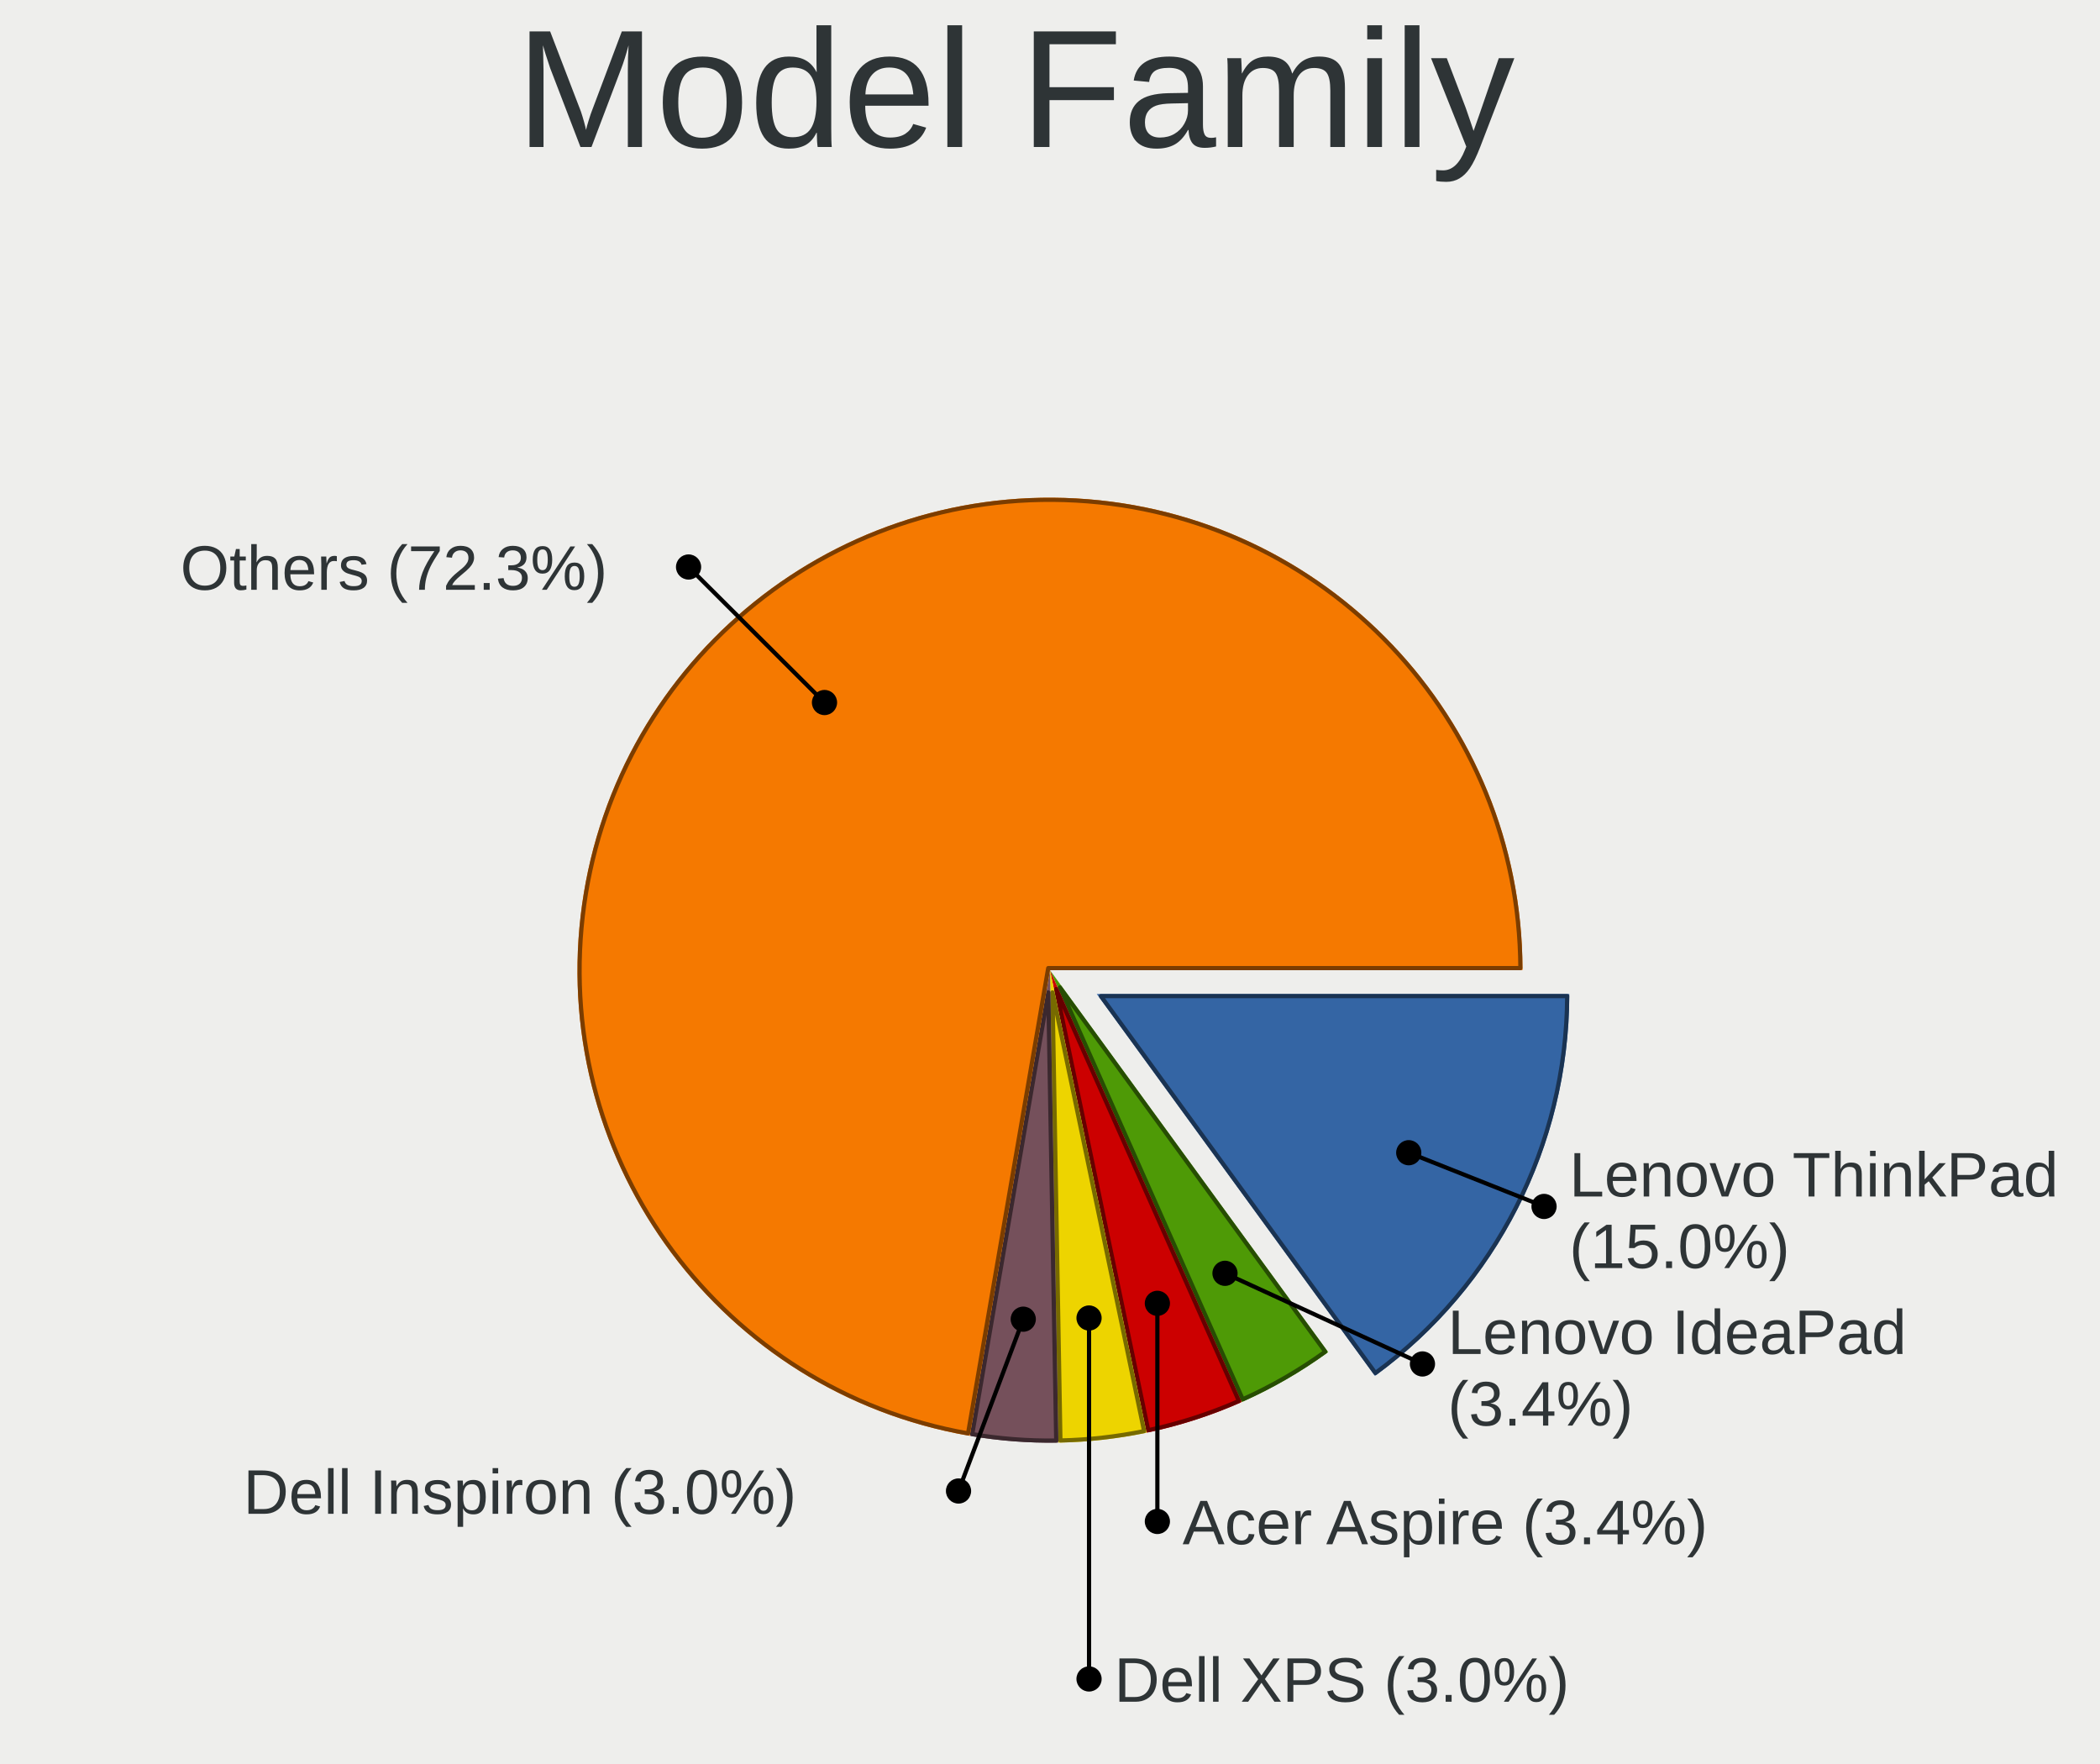
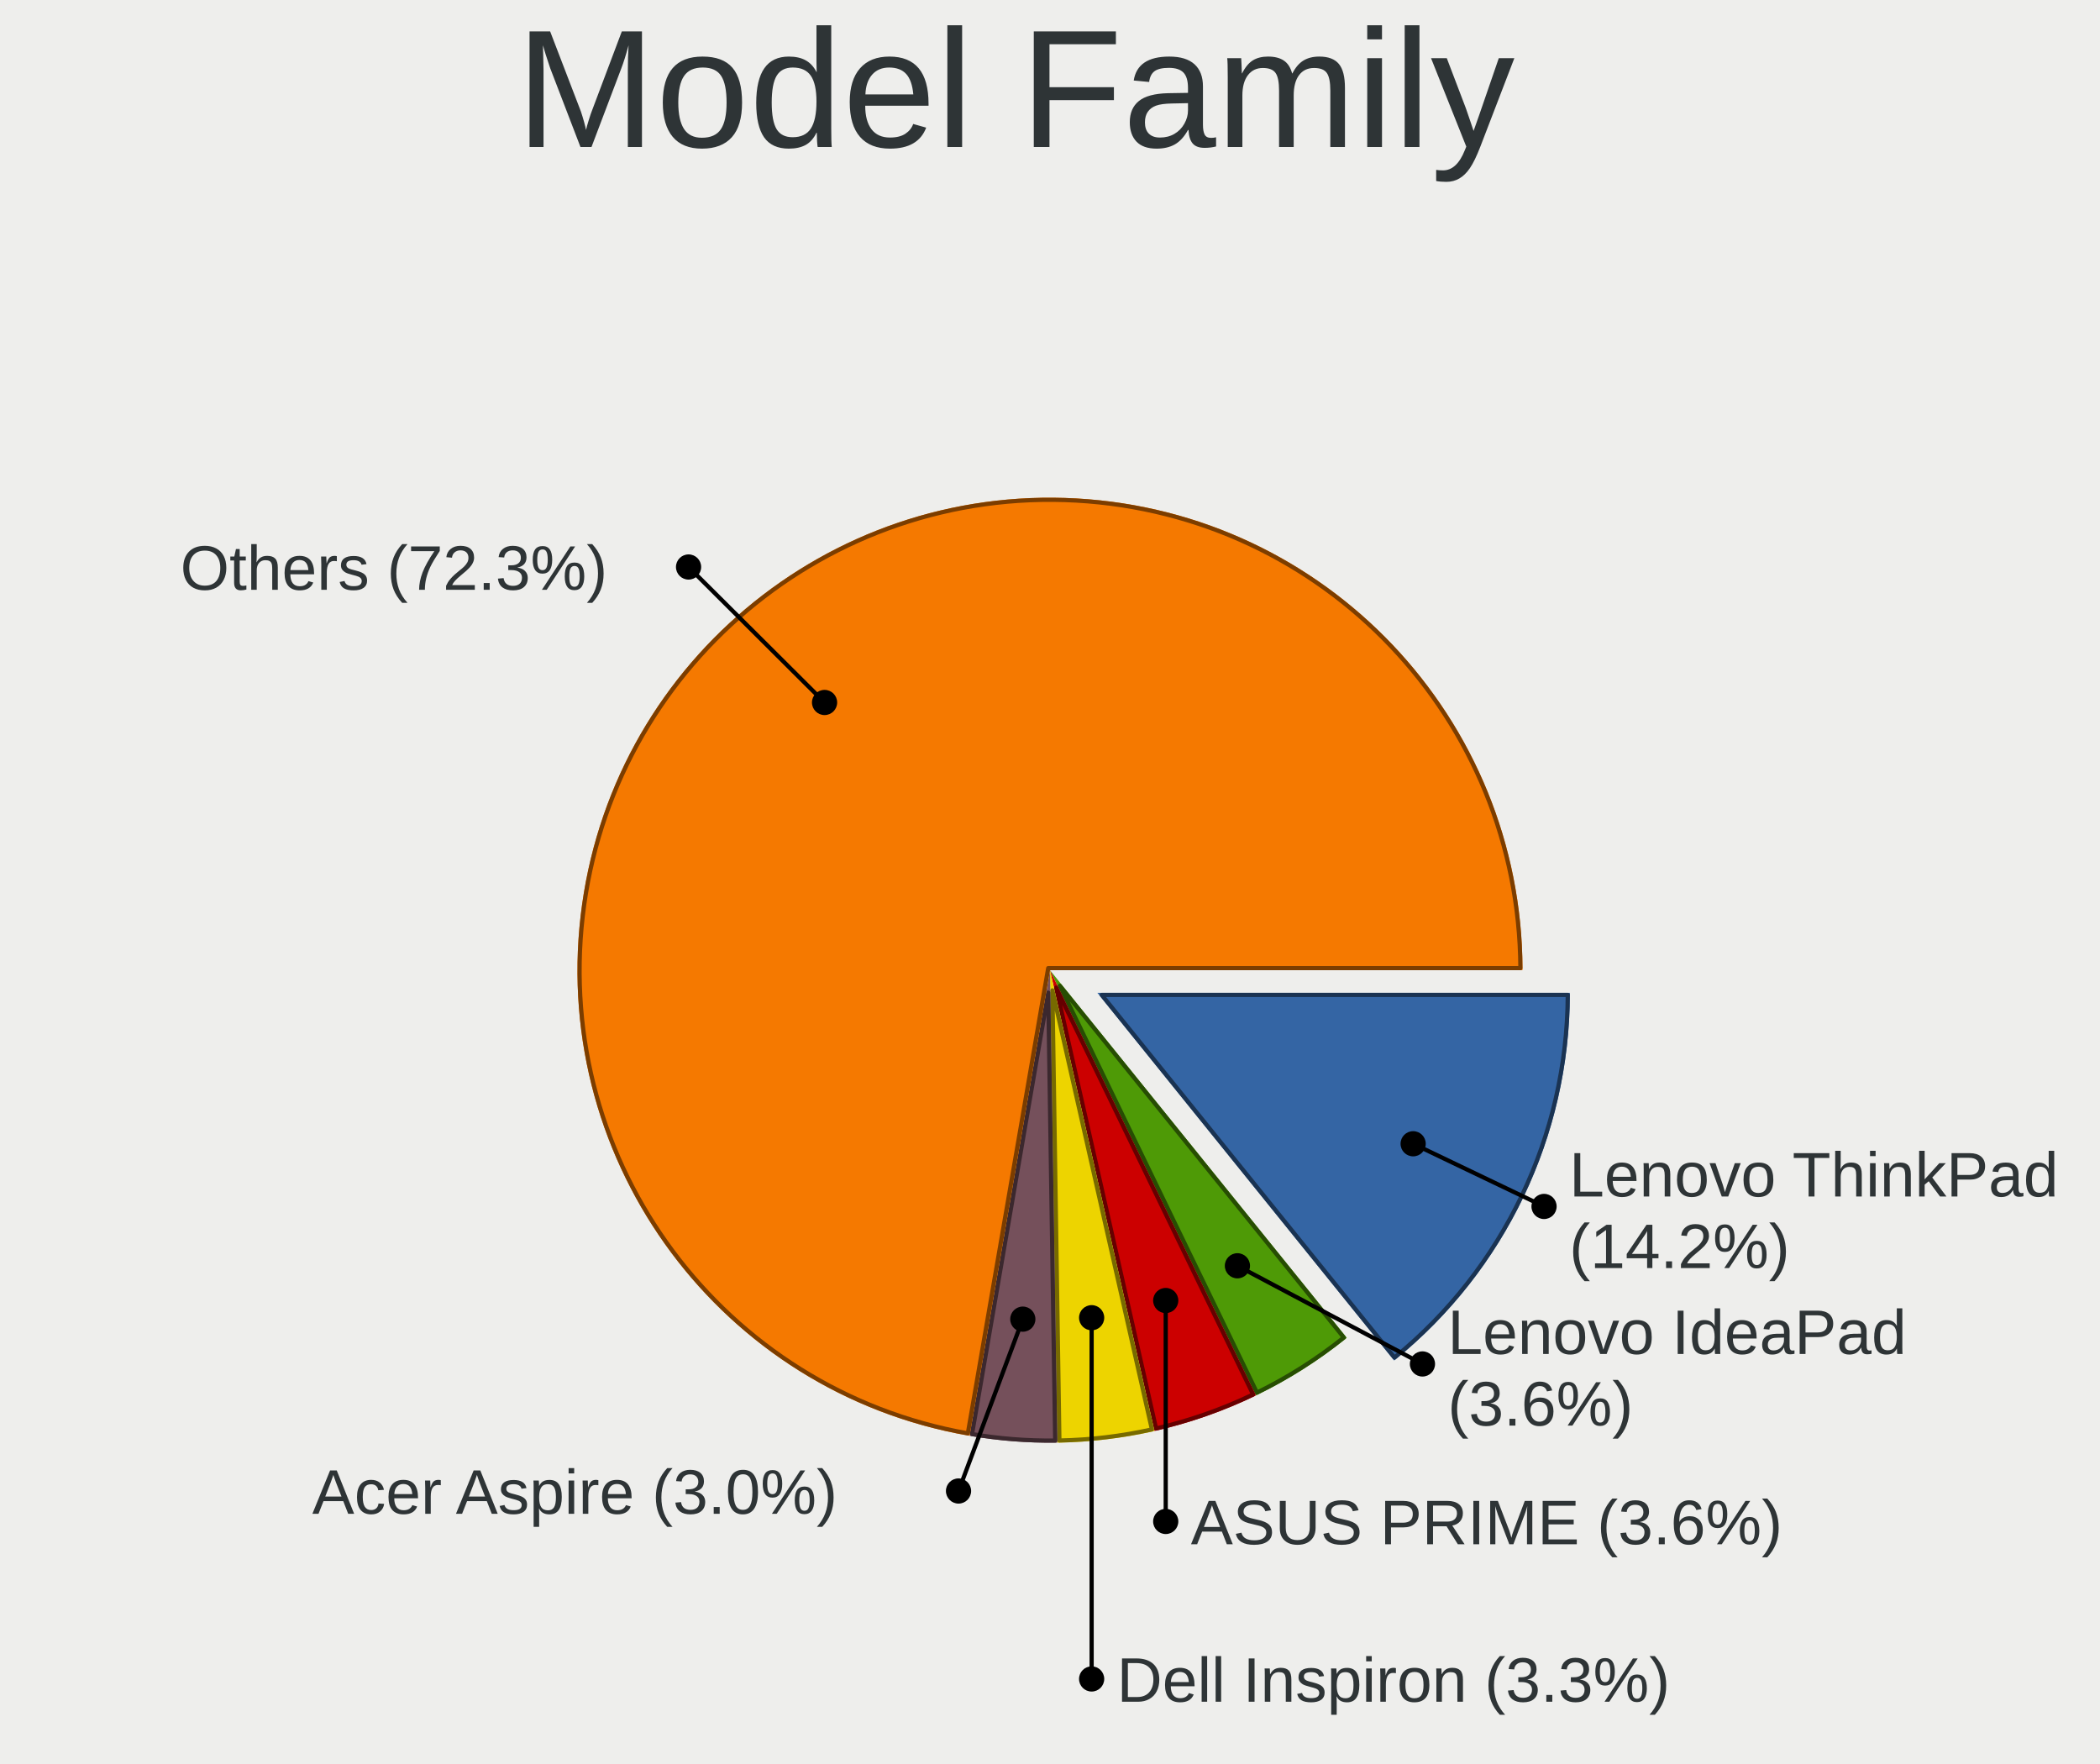
<svg xmlns="http://www.w3.org/2000/svg" width="500" height="420" version="1.0" id="ezcGraph">
  <defs />
  <g id="ezcGraphChart" color-rendering="optimizeQuality" shape-rendering="geometricPrecision" text-rendering="optimizeLegibility">
    <path d=" M 0,420 L 0,0 L 500,0 L 500,420 L 0,420 z " style="fill: #eeeeec; fill-opacity: 1.00; stroke: none;" id="ezcGraphPolygon_1" />
    <path d=" M 0,42 L 0,0 L 500,0 L 500,42 L 0,42 z " style="fill: #000000; fill-opacity: 0.00; stroke: none;" id="ezcGraphPolygon_2" />
-     <path d="M 261.14,236.67 L 373.64,236.67 A 112.50,112.50 0 0,1 327.37,327.60 z" style="fill: #3465a4; fill-opacity: 1.00; stroke: none; cursor: pointer;" id="ezcGraphCircleSector_4" />
-     <path d="M 262.12,237.17 L 373.14,237.17 A 112.00,112.00 0 0,1 327.48,326.91 z" style="fill: none; stroke: #1a3352; stroke-width: 1; stroke-opacity: 1.00; stroke-linecap: round; stroke-linejoin: round;" id="ezcGraphCircleSector_5" />
-     <path d="M 250.00,231.00 L 316.23,321.94 A 112.50,112.50 0 0,1 295.64,333.83 z" style="fill: #4e9a06; fill-opacity: 1.00; stroke: none; cursor: pointer;" id="ezcGraphCircleSector_6" />
-     <path d="M 252.37,235.10 L 315.53,321.83 A 112.00,112.00 0 0,1 295.89,333.17 z" style="fill: none; stroke: #274d03; stroke-width: 1; stroke-opacity: 1.00; stroke-linecap: round; stroke-linejoin: round;" id="ezcGraphCircleSector_7" />
-     <path d="M 250.00,231.00 L 295.64,333.83 A 112.50,112.50 0 0,1 273.00,341.12 z" style="fill: #cc0000; fill-opacity: 1.00; stroke: none; cursor: pointer;" id="ezcGraphCircleSector_8" />
-     <path d="M 251.45,235.50 L 294.98,333.57 A 112.00,112.00 0 0,1 273.39,340.53 z" style="fill: none; stroke: #660000; stroke-width: 1; stroke-opacity: 1.00; stroke-linecap: round; stroke-linejoin: round;" id="ezcGraphCircleSector_9" />
-     <path d="M 250.00,231.00 L 273.00,341.12 A 112.50,112.50 0 0,1 251.99,343.48 z" style="fill: #edd400; fill-opacity: 1.00; stroke: none; cursor: pointer;" id="ezcGraphCircleSector_10" />
-     <path d="M 250.59,236.29 L 272.41,340.74 A 112.00,112.00 0 0,1 252.48,342.97 z" style="fill: none; stroke: #776a00; stroke-width: 1; stroke-opacity: 1.00; stroke-linecap: round; stroke-linejoin: round;" id="ezcGraphCircleSector_11" />
-     <path d="M 250.00,231.00 L 251.99,343.48 A 112.50,112.50 0 0,1 230.90,341.87 z" style="fill: #75505b; fill-opacity: 1.00; stroke: none; cursor: pointer;" id="ezcGraphCircleSector_12" />
-     <path d="M 249.59,236.30 L 251.48,342.99 A 112.00,112.00 0 0,1 231.48,341.46 z" style="fill: none; stroke: #3b282e; stroke-width: 1; stroke-opacity: 1.00; stroke-linecap: round; stroke-linejoin: round;" id="ezcGraphCircleSector_13" />
-     <path d="M 250.00,231.00 L 230.90,341.87 A 112.50,112.50 0 1,1 362.50,231.00 z" style="fill: #f57900; fill-opacity: 1.00; stroke: none;" id="ezcGraphCircleSector_14" />
-     <path d="M 249.58,230.50 L 230.49,341.29 A 112.00,112.00 0 1,1 362.00,230.50 z" style="fill: none; stroke: #7b3d00; stroke-width: 1; stroke-opacity: 1.00; stroke-linecap: round; stroke-linejoin: round;" id="ezcGraphCircleSector_15" />
-     <path d=" M 196.309,167.268 L 163.944,135" style="fill: none; stroke: #000000; stroke-width: 1; stroke-opacity: 1.00; stroke-linecap: round; stroke-linejoin: round;" id="ezcGraphLine_16" />
-     <ellipse cx="196.309" cy="167.268" rx="3" ry="3" style="fill: #000000; fill-opacity: 1.00; stroke: none;" id="ezcGraphCircle_17" />
+     <path d="M 261.28,236.39 L 373.78,236.39 A 112.50,112.50 0 0,1 331.94,323.93 z" style="fill: #3465a4; fill-opacity: 1.00; stroke: none; cursor: pointer;" id="ezcGraphCircleSector_4" />
+     <path d="M 262.32,236.89 L 373.28,236.89 A 112.00,112.00 0 0,1 332.02,323.23 z" style="fill: none; stroke: #1a3352; stroke-width: 1; stroke-opacity: 1.00; stroke-linecap: round; stroke-linejoin: round;" id="ezcGraphCircleSector_5" />
+     <path d="M 250.00,231.00 L 320.66,318.54 A 112.50,112.50 0 0,1 299.04,332.25 z" style="fill: #4e9a06; fill-opacity: 1.00; stroke: none; cursor: pointer;" id="ezcGraphCircleSector_6" />
+     <path d="M 252.35,234.71 L 319.96,318.46 A 112.00,112.00 0 0,1 299.27,331.58 z" style="fill: none; stroke: #274d03; stroke-width: 1; stroke-opacity: 1.00; stroke-linecap: round; stroke-linejoin: round;" id="ezcGraphCircleSector_7" />
+     <path d="M 250.00,231.00 L 299.04,332.25 A 112.50,112.50 0 0,1 274.87,340.72 z" style="fill: #cc0000; fill-opacity: 1.00; stroke: none; cursor: pointer;" id="ezcGraphCircleSector_8" />
+     <path d="M 251.45,235.15 L 298.37,332.02 A 112.00,112.00 0 0,1 275.25,340.12 z" style="fill: none; stroke: #660000; stroke-width: 1; stroke-opacity: 1.00; stroke-linecap: round; stroke-linejoin: round;" id="ezcGraphCircleSector_9" />
+     <path d="M 250.00,231.00 L 274.87,340.72 A 112.50,112.50 0 0,1 251.75,343.49 z" style="fill: #edd400; fill-opacity: 1.00; stroke: none; cursor: pointer;" id="ezcGraphCircleSector_10" />
+     <path d="M 250.57,235.80 L 274.27,340.34 A 112.00,112.00 0 0,1 252.24,342.98 z" style="fill: none; stroke: #776a00; stroke-width: 1; stroke-opacity: 1.00; stroke-linecap: round; stroke-linejoin: round;" id="ezcGraphCircleSector_11" />
+     <path d="M 250.00,231.00 L 251.75,343.49 A 112.50,112.50 0 0,1 230.85,341.86 z" style="fill: #75505b; fill-opacity: 1.00; stroke: none; cursor: pointer;" id="ezcGraphCircleSector_12" />
+     <path d="M 249.58,236.35 L 251.24,342.99 A 112.00,112.00 0 0,1 231.43,341.45 z" style="fill: none; stroke: #3b282e; stroke-width: 1; stroke-opacity: 1.00; stroke-linecap: round; stroke-linejoin: round;" id="ezcGraphCircleSector_13" />
+     <path d="M 250.00,231.00 L 230.85,341.86 A 112.50,112.50 0 1,1 362.50,231.00 z" style="fill: #f57900; fill-opacity: 1.00; stroke: none;" id="ezcGraphCircleSector_14" />
+     <path d="M 249.58,230.50 L 230.44,341.28 A 112.00,112.00 0 1,1 362.00,230.50 z" style="fill: none; stroke: #7b3d00; stroke-width: 1; stroke-opacity: 1.00; stroke-linecap: round; stroke-linejoin: round;" id="ezcGraphCircleSector_15" />
+     <path d=" M 196.324,167.256 L 163.944,135" style="fill: none; stroke: #000000; stroke-width: 1; stroke-opacity: 1.00; stroke-linecap: round; stroke-linejoin: round;" id="ezcGraphLine_16" />
+     <ellipse cx="196.324" cy="167.256" rx="3" ry="3" style="fill: #000000; fill-opacity: 1.00; stroke: none;" id="ezcGraphCircle_17" />
    <ellipse cx="163.944" cy="135" rx="3" ry="3" style="fill: #000000; fill-opacity: 1.00; stroke: none;" id="ezcGraphCircle_18" />
-     <path d=" M 243.633,314.09 L 228.22,355" style="fill: none; stroke: #000000; stroke-width: 1; stroke-opacity: 1.00; stroke-linecap: round; stroke-linejoin: round;" id="ezcGraphLine_20" />
-     <ellipse cx="243.633" cy="314.09" rx="3" ry="3" style="fill: #000000; fill-opacity: 1.00; stroke: none;" id="ezcGraphCircle_21" />
+     <path d=" M 243.526,314.082 L 228.22,355" style="fill: none; stroke: #000000; stroke-width: 1; stroke-opacity: 1.00; stroke-linecap: round; stroke-linejoin: round;" id="ezcGraphLine_20" />
+     <ellipse cx="243.526" cy="314.082" rx="3" ry="3" style="fill: #000000; fill-opacity: 1.00; stroke: none;" id="ezcGraphCircle_21" />
    <ellipse cx="228.22" cy="355" rx="3" ry="3" style="fill: #000000; fill-opacity: 1.00; stroke: none;" id="ezcGraphCircle_22" />
-     <path d=" M 335.414,274.457 L 367.629,287.25" style="fill: none; stroke: #000000; stroke-width: 1; stroke-opacity: 1.00; stroke-linecap: round; stroke-linejoin: round;" id="ezcGraphLine_24" />
-     <ellipse cx="335.414" cy="274.457" rx="3" ry="3" style="fill: #000000; fill-opacity: 1.00; stroke: none;" id="ezcGraphCircle_25" />
+     <path d=" M 336.466,272.325 L 367.629,287.25" style="fill: none; stroke: #000000; stroke-width: 1; stroke-opacity: 1.00; stroke-linecap: round; stroke-linejoin: round;" id="ezcGraphLine_24" />
+     <ellipse cx="336.466" cy="272.325" rx="3" ry="3" style="fill: #000000; fill-opacity: 1.00; stroke: none;" id="ezcGraphCircle_25" />
    <ellipse cx="367.629" cy="287.25" rx="3" ry="3" style="fill: #000000; fill-opacity: 1.00; stroke: none;" id="ezcGraphCircle_26" />
-     <path d=" M 291.667,303.169 L 338.68,324.75" style="fill: none; stroke: #000000; stroke-width: 1; stroke-opacity: 1.00; stroke-linecap: round; stroke-linejoin: round;" id="ezcGraphLine_28" />
-     <ellipse cx="291.667" cy="303.169" rx="3" ry="3" style="fill: #000000; fill-opacity: 1.00; stroke: none;" id="ezcGraphCircle_29" />
+     <path d=" M 294.623,301.379 L 338.68,324.75" style="fill: none; stroke: #000000; stroke-width: 1; stroke-opacity: 1.00; stroke-linecap: round; stroke-linejoin: round;" id="ezcGraphLine_28" />
+     <ellipse cx="294.623" cy="301.379" rx="3" ry="3" style="fill: #000000; fill-opacity: 1.00; stroke: none;" id="ezcGraphCircle_29" />
    <ellipse cx="338.68" cy="324.75" rx="3" ry="3" style="fill: #000000; fill-opacity: 1.00; stroke: none;" id="ezcGraphCircle_30" />
-     <path d=" M 275.565,310.315 L 275.565,362.25" style="fill: none; stroke: #000000; stroke-width: 1; stroke-opacity: 1.00; stroke-linecap: round; stroke-linejoin: round;" id="ezcGraphLine_32" />
-     <ellipse cx="275.565" cy="310.315" rx="3" ry="3" style="fill: #000000; fill-opacity: 1.00; stroke: none;" id="ezcGraphCircle_33" />
-     <ellipse cx="275.565" cy="362.25" rx="3" ry="3" style="fill: #000000; fill-opacity: 1.00; stroke: none;" id="ezcGraphCircle_34" />
-     <path d=" M 259.296,313.813 L 259.296,399.75" style="fill: none; stroke: #000000; stroke-width: 1; stroke-opacity: 1.00; stroke-linecap: round; stroke-linejoin: round;" id="ezcGraphLine_36" />
-     <ellipse cx="259.296" cy="313.813" rx="3" ry="3" style="fill: #000000; fill-opacity: 1.00; stroke: none;" id="ezcGraphCircle_37" />
-     <ellipse cx="259.296" cy="399.75" rx="3" ry="3" style="fill: #000000; fill-opacity: 1.00; stroke: none;" id="ezcGraphCircle_38" />
+     <path d=" M 277.552,309.647 L 277.552,362.25" style="fill: none; stroke: #000000; stroke-width: 1; stroke-opacity: 1.00; stroke-linecap: round; stroke-linejoin: round;" id="ezcGraphLine_32" />
+     <ellipse cx="277.552" cy="309.647" rx="3" ry="3" style="fill: #000000; fill-opacity: 1.00; stroke: none;" id="ezcGraphCircle_33" />
+     <ellipse cx="277.552" cy="362.25" rx="3" ry="3" style="fill: #000000; fill-opacity: 1.00; stroke: none;" id="ezcGraphCircle_34" />
+     <path d=" M 259.913,313.742 L 259.913,399.75" style="fill: none; stroke: #000000; stroke-width: 1; stroke-opacity: 1.00; stroke-linecap: round; stroke-linejoin: round;" id="ezcGraphLine_36" />
+     <ellipse cx="259.913" cy="313.742" rx="3" ry="3" style="fill: #000000; fill-opacity: 1.00; stroke: none;" id="ezcGraphCircle_37" />
+     <ellipse cx="259.913" cy="399.75" rx="3" ry="3" style="fill: #000000; fill-opacity: 1.00; stroke: none;" id="ezcGraphCircle_38" />
    <g id="ezcGraphTextBox_3">
      <path d=" M 122.3,42 L 122.3,0.5 L 378.2,0.5 L 378.2,42 L 122.3,42 z " style="fill: #ffffff; fill-opacity: 0.00; stroke: none;" id="ezcGraphPolygon_40" />
      <text id="ezcGraphTextBox_3_text" x="122.8" text-length="254.4px" y="35" style="font-size: 40px; font-family: 'Arial'; fill: #2e3436; fill-opacity: 1.00; stroke: none;">Model Family</text>
    </g>
    <g id="ezcGraphTextBox_19">
      <path d=" M 42.434,143.75 L 42.434,126.75 L 158.944,126.75 L 158.944,143.75 L 42.434,143.75 z " style="fill: #ffffff; fill-opacity: 0.00; stroke: none;" id="ezcGraphPolygon_41" />
      <text id="ezcGraphTextBox_19_text" x="42.934" text-length="115.01px" y="140.425" style="font-size: 15px; font-family: 'Arial'; fill: #2e3436; fill-opacity: 1.00; stroke: none;">Others (72.3%)</text>
    </g>
    <g id="ezcGraphTextBox_23" style=" cursor: pointer;">
-       <path d=" M 57.42,363.75 L 57.42,346.75 L 223.22,346.75 L 223.22,363.75 L 57.42,363.75 z " style="fill: #ffffff; fill-opacity: 0.00; stroke: none;" id="ezcGraphPolygon_42" />
-       <text id="ezcGraphTextBox_23_text" x="57.92" text-length="164.3px" y="360.425" style="font-size: 15px; font-family: 'Arial'; fill: #2e3436; fill-opacity: 1.00; stroke: none;">Dell Inspiron (3.0%)</text>
+       <path d=" M 73.85,363.75 L 73.85,346.75 L 223.22,346.75 L 223.22,363.75 L 73.85,363.75 z " style="fill: #ffffff; fill-opacity: 0.00; stroke: none;" id="ezcGraphPolygon_42" />
+       <text id="ezcGraphTextBox_23_text" x="74.35" text-length="147.87px" y="360.425" style="font-size: 15px; font-family: 'Arial'; fill: #2e3436; fill-opacity: 1.00; stroke: none;">Acer Aspire (3.0%)</text>
    </g>
    <g id="ezcGraphTextBox_27" style=" cursor: pointer;">
      <path d=" M 373.129,303.8 L 373.129,271.2 L 497.854,271.2 L 497.854,303.8 L 373.129,303.8 z " style="fill: #ffffff; fill-opacity: 0.00; stroke: none;" id="ezcGraphPolygon_43" />
      <text id="ezcGraphTextBox_27_text" x="373.629" text-length="123.225px" y="284.875" style="font-size: 15px; font-family: 'Arial'; fill: #2e3436; fill-opacity: 1.00; stroke: none;">Lenovo ThinkPad</text>
-       <text id="ezcGraphTextBox_27_text" x="373.629" text-length="57.505px" y="301.925" style="font-size: 15px; font-family: 'Arial'; fill: #2e3436; fill-opacity: 1.00; stroke: none;">(15.0%)</text>
+       <text id="ezcGraphTextBox_27_text" x="373.629" text-length="57.505px" y="301.925" style="font-size: 15px; font-family: 'Arial'; fill: #2e3436; fill-opacity: 1.00; stroke: none;">(14.2%)</text>
    </g>
    <g id="ezcGraphTextBox_31" style=" cursor: pointer;">
      <path d=" M 344.18,341.3 L 344.18,308.7 L 460.69,308.7 L 460.69,341.3 L 344.18,341.3 z " style="fill: #ffffff; fill-opacity: 0.00; stroke: none;" id="ezcGraphPolygon_44" />
      <text id="ezcGraphTextBox_31_text" x="344.68" text-length="115.01px" y="322.375" style="font-size: 15px; font-family: 'Arial'; fill: #2e3436; fill-opacity: 1.00; stroke: none;">Lenovo IdeaPad</text>
-       <text id="ezcGraphTextBox_31_text" x="344.68" text-length="49.29px" y="339.425" style="font-size: 15px; font-family: 'Arial'; fill: #2e3436; fill-opacity: 1.00; stroke: none;">(3.4%)</text>
+       <text id="ezcGraphTextBox_31_text" x="344.68" text-length="49.29px" y="339.425" style="font-size: 15px; font-family: 'Arial'; fill: #2e3436; fill-opacity: 1.00; stroke: none;">(3.6%)</text>
    </g>
    <g id="ezcGraphTextBox_35" style=" cursor: pointer;">
-       <path d=" M 281.065,371 L 281.065,354 L 430.435,354 L 430.435,371 L 281.065,371 z " style="fill: #ffffff; fill-opacity: 0.00; stroke: none;" id="ezcGraphPolygon_45" />
-       <text id="ezcGraphTextBox_35_text" x="281.565" text-length="147.87px" y="367.675" style="font-size: 15px; font-family: 'Arial'; fill: #2e3436; fill-opacity: 1.00; stroke: none;">Acer Aspire (3.4%)</text>
+       <path d=" M 283.052,371 L 283.052,354 L 424.207,354 L 424.207,371 L 283.052,371 z " style="fill: #ffffff; fill-opacity: 0.00; stroke: none;" id="ezcGraphPolygon_45" />
+       <text id="ezcGraphTextBox_35_text" x="283.552" text-length="139.655px" y="367.675" style="font-size: 15px; font-family: 'Arial'; fill: #2e3436; fill-opacity: 1.00; stroke: none;">ASUS PRIME (3.6%)</text>
    </g>
    <g id="ezcGraphTextBox_39" style=" cursor: pointer;">
-       <path d=" M 264.796,408.5 L 264.796,391.5 L 389.521,391.5 L 389.521,408.5 L 264.796,408.5 z " style="fill: #ffffff; fill-opacity: 0.00; stroke: none;" id="ezcGraphPolygon_46" />
-       <text id="ezcGraphTextBox_39_text" x="265.296" text-length="123.225px" y="405.175" style="font-size: 15px; font-family: 'Arial'; fill: #2e3436; fill-opacity: 1.00; stroke: none;">Dell XPS (3.0%)</text>
+       <path d=" M 265.413,408.5 L 265.413,391.5 L 431.213,391.5 L 431.213,408.5 L 265.413,408.5 z " style="fill: #ffffff; fill-opacity: 0.00; stroke: none;" id="ezcGraphPolygon_46" />
+       <text id="ezcGraphTextBox_39_text" x="265.913" text-length="164.3px" y="405.175" style="font-size: 15px; font-family: 'Arial'; fill: #2e3436; fill-opacity: 1.00; stroke: none;">Dell Inspiron (3.3%)</text>
    </g>
  </g>
</svg>
